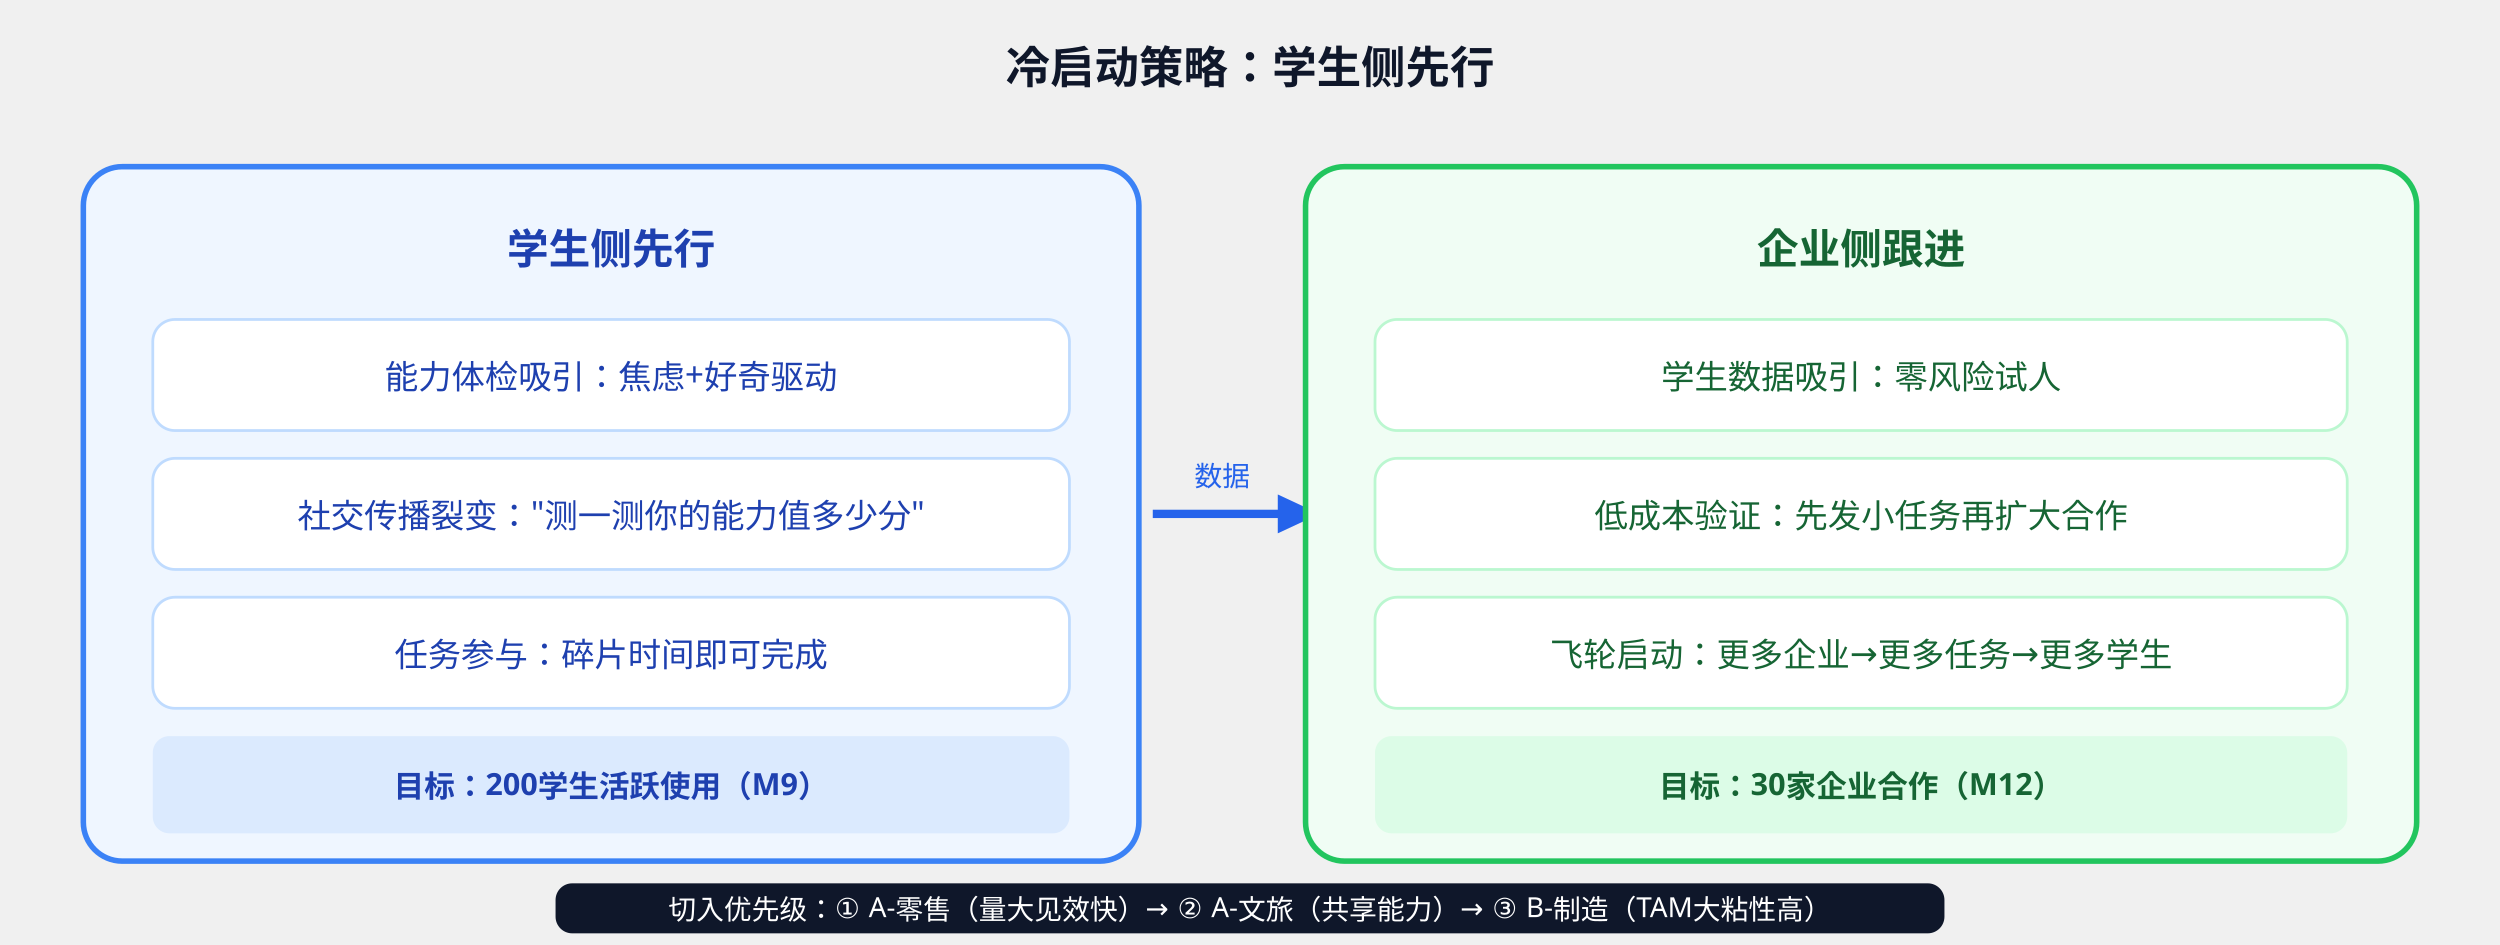
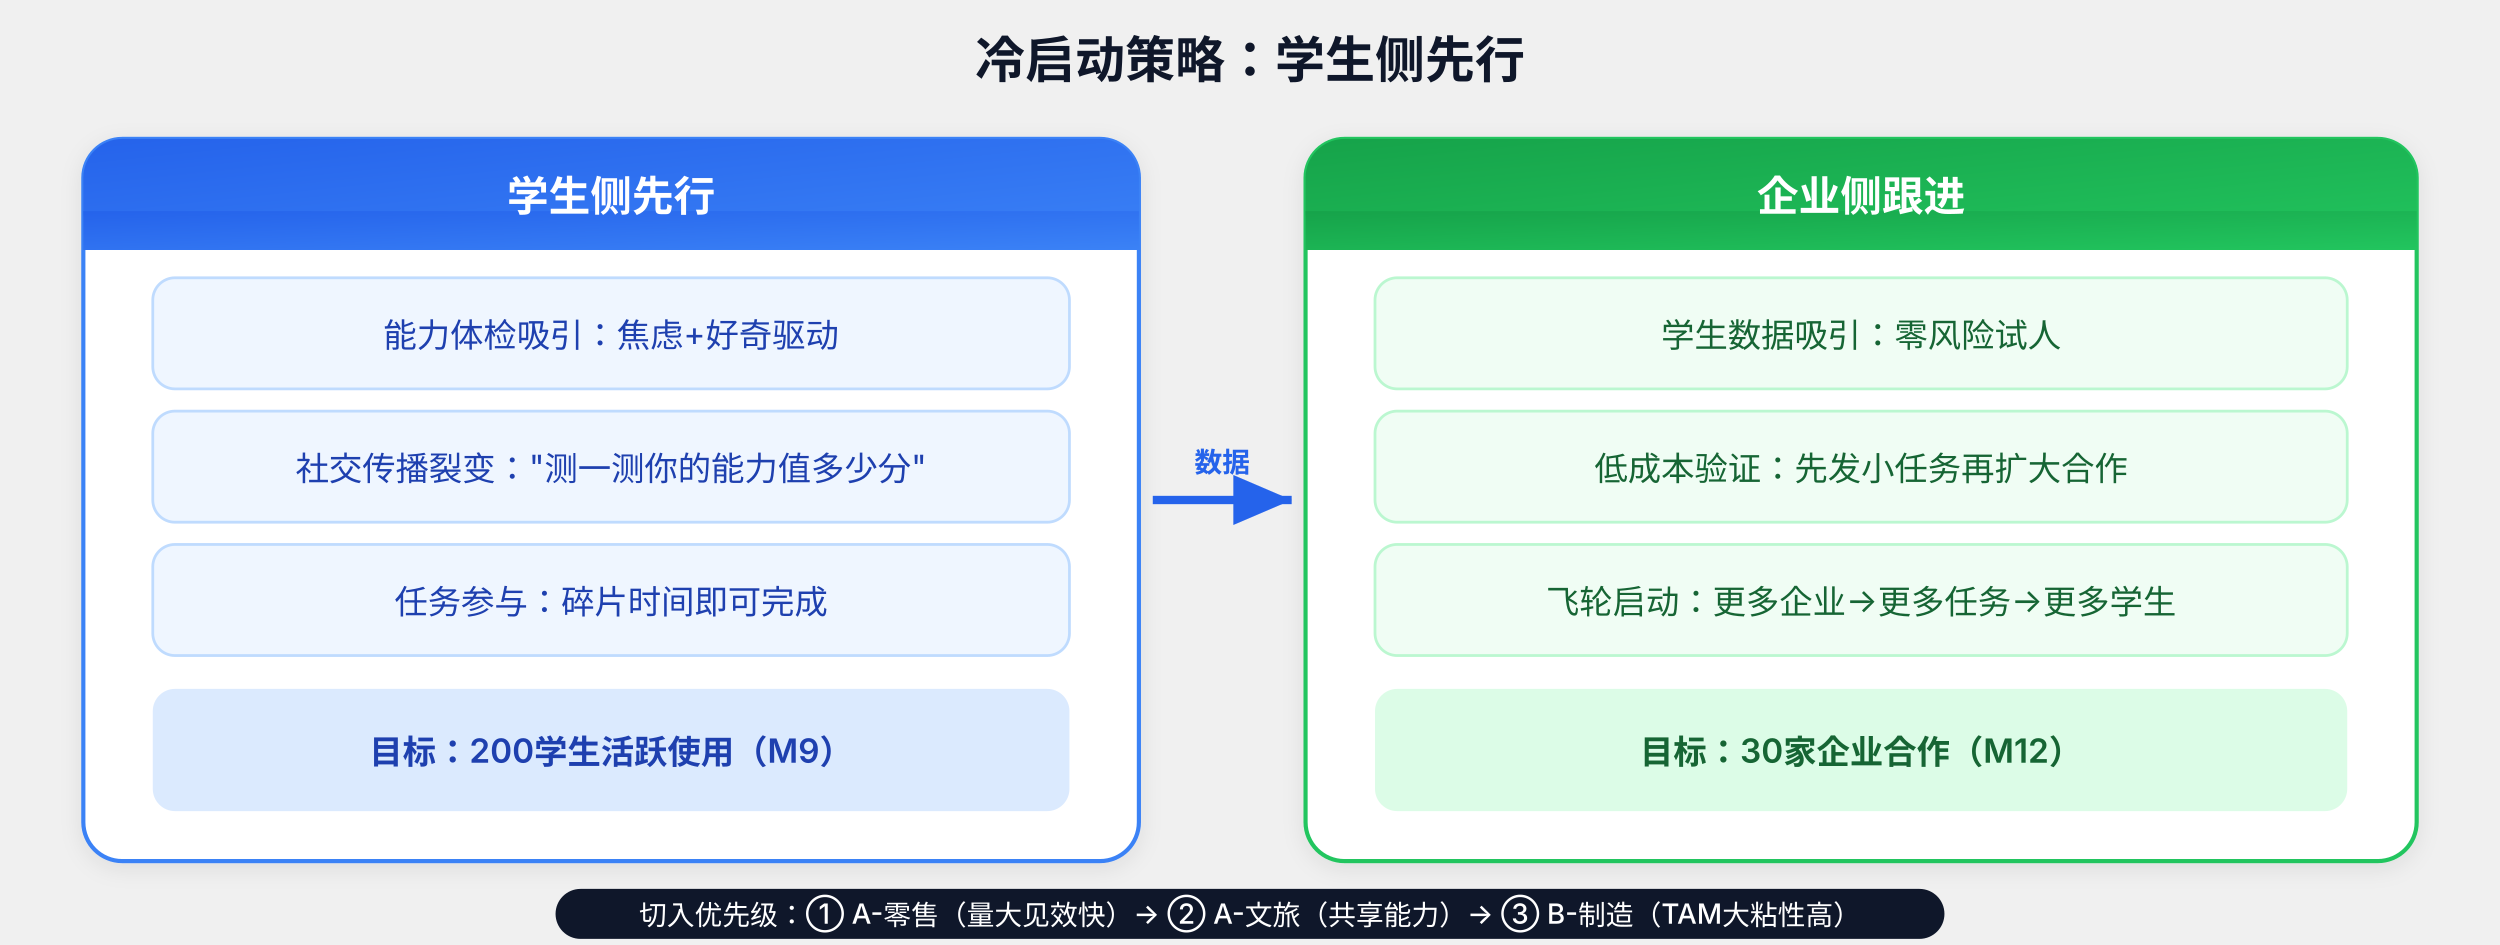
<svg xmlns="http://www.w3.org/2000/svg" width="900" height="340" viewBox="0 0 900 340">
-   <text x="450" y="30" text-anchor="middle" fill="#0f172a" font-family="sans-serif" font-size="16" font-weight="700">冷启动策略：学生侧先行</text>
-   <rect x="30" y="60" width="380" height="250" rx="14" fill="#eff6ff" stroke="#3b82f6" stroke-width="2" />
-   <text x="220" y="95" text-anchor="middle" fill="#1e40af" font-family="sans-serif" font-size="15" font-weight="700">学生侧先行</text>
-   <rect x="55" y="115" width="330" height="40" rx="8" fill="#fff" stroke="#bfdbfe" />
-   <text x="220" y="140" text-anchor="middle" fill="#1e40af" font-family="sans-serif" font-size="12">能力体检吸引：焦虑+好奇驱动</text>
-   <rect x="55" y="165" width="330" height="40" rx="8" fill="#fff" stroke="#bfdbfe" />
-   <text x="220" y="190" text-anchor="middle" fill="#1e40af" font-family="sans-serif" font-size="12">社交传播裂变："测一测你的能力值多少分"</text>
-   <rect x="55" y="215" width="330" height="40" rx="8" fill="#fff" stroke="#bfdbfe" />
-   <text x="220" y="240" text-anchor="middle" fill="#1e40af" font-family="sans-serif" font-size="12">任务参与：碎片时间即可完成</text>
-   <rect x="55" y="265" width="330" height="35" rx="6" fill="#dbeafe" />
-   <text x="220" y="287" text-anchor="middle" fill="#1e40af" font-family="sans-serif" font-size="11" font-weight="600">目标：200学生活跃使用（M9）</text>
-   <path d="M415 185 L465 185" stroke="#2563eb" stroke-width="3" />
-   <polygon points="460,178 475,185 460,192" fill="#2563eb" />
-   <text x="440" y="175" text-anchor="middle" fill="#2563eb" font-family="sans-serif" font-size="10">数据</text>
-   <rect x="470" y="60" width="400" height="250" rx="14" fill="#f0fdf4" stroke="#22c55e" stroke-width="2" />
-   <text x="670" y="95" text-anchor="middle" fill="#166534" font-family="sans-serif" font-size="15" font-weight="700">企业侧跟进</text>
-   <rect x="495" y="115" width="350" height="40" rx="8" fill="#fff" stroke="#bbf7d0" />
-   <text x="670" y="140" text-anchor="middle" fill="#166534" font-family="sans-serif" font-size="12">学生数据吸引：零风险试人</text>
-   <rect x="495" y="165" width="350" height="40" rx="8" fill="#fff" stroke="#bbf7d0" />
-   <text x="670" y="190" text-anchor="middle" fill="#166534" font-family="sans-serif" font-size="12">低成本验证：先发小任务再扩大合作</text>
-   <rect x="495" y="215" width="350" height="40" rx="8" fill="#fff" stroke="#bbf7d0" />
-   <text x="670" y="240" text-anchor="middle" fill="#166534" font-family="sans-serif" font-size="12">飞轮启动：更多企业→更多任务→更多学生</text>
-   <rect x="495" y="265" width="350" height="35" rx="6" fill="#dcfce7" />
-   <text x="670" y="287" text-anchor="middle" fill="#166534" font-family="sans-serif" font-size="11" font-weight="600">目标：30家企业合作（M12）</text>
-   <rect x="200" y="318" width="500" height="18" rx="6" fill="#0f172a" />
-   <text x="450" y="331" text-anchor="middle" fill="#fff" font-family="sans-serif" font-size="10">切入优先级：① A-零售（量大见效快）→ ② A-文旅（共享能力）→ ③ B-制造（TAM大粘性高）</text>
+   <defs>
+     <filter id="shadow" x="-4%" y="-4%" width="108%" height="112%">
+       <feDropShadow dx="0" dy="2" stdDeviation="4" flood-color="#0f172a" flood-opacity="0.08" />
+     </filter>
+     <filter id="shadowLg" x="-4%" y="-4%" width="108%" height="116%">
+       <feDropShadow dx="0" dy="4" stdDeviation="8" flood-color="#0f172a" flood-opacity="0.12" />
+     </filter>
+     <linearGradient id="gBlue" x1="0%" y1="0%" x2="100%" y2="100%">
+       <stop offset="0%" stop-color="#2563eb" />
+       <stop offset="100%" stop-color="#3b82f6" />
+     </linearGradient>
+     <linearGradient id="gGreen" x1="0%" y1="0%" x2="100%" y2="100%">
+       <stop offset="0%" stop-color="#16a34a" />
+       <stop offset="100%" stop-color="#22c55e" />
+     </linearGradient>
+     <linearGradient id="gAmber" x1="0%" y1="0%" x2="100%" y2="100%">
+       <stop offset="0%" stop-color="#d97706" />
+       <stop offset="100%" stop-color="#f59e0b" />
+     </linearGradient>
+     <linearGradient id="gViolet" x1="0%" y1="0%" x2="100%" y2="100%">
+       <stop offset="0%" stop-color="#7c3aed" />
+       <stop offset="100%" stop-color="#8b5cf6" />
+     </linearGradient>
+     <linearGradient id="gTeal" x1="0%" y1="0%" x2="100%" y2="100%">
+       <stop offset="0%" stop-color="#0d9488" />
+       <stop offset="100%" stop-color="#14b8a6" />
+     </linearGradient>
+     <linearGradient id="gDark" x1="0%" y1="0%" x2="100%" y2="100%">
+       <stop offset="0%" stop-color="#0f172a" />
+       <stop offset="50%" stop-color="#1e3a5f" />
+       <stop offset="100%" stop-color="#2563eb" />
+     </linearGradient>
+     <linearGradient id="gLine" x1="0%" y1="0%" x2="100%" y2="0%">
+       <stop offset="0%" stop-color="#94a3b8" />
+       <stop offset="100%" stop-color="#22c55e" />
+     </linearGradient>
+     <marker id="arrowB" markerWidth="8" markerHeight="8" refX="7" refY="3" orient="auto">
+       <path d="M0,0 L0,6 L7,3 z" fill="#2563eb" />
+     </marker>
+     <marker id="arrowG" markerWidth="8" markerHeight="8" refX="7" refY="3" orient="auto">
+       <path d="M0,0 L0,6 L7,3 z" fill="#22c55e" />
+     </marker>
+     <marker id="arrowV" markerWidth="8" markerHeight="8" refX="7" refY="3" orient="auto">
+       <path d="M0,0 L0,6 L7,3 z" fill="#7c3aed" />
+     </marker>
+     <marker id="arrowS" markerWidth="8" markerHeight="8" refX="7" refY="3" orient="auto">
+       <path d="M0,0 L0,6 L7,3 z" fill="#64748b" />
+     </marker>
+     <marker id="arrowA" markerWidth="8" markerHeight="8" refX="7" refY="3" orient="auto">
+       <path d="M0,0 L0,6 L7,3 z" fill="#d97706" />
+     </marker>
+   </defs>
+   <text x="450" y="28" text-anchor="middle" fill="#0f172a" font-family="system-ui,-apple-system,BlinkMacSystemFont,Segoe UI,sans-serif" font-size="18" font-weight="700">冷启动策略：学生侧先行</text>
+   <rect x="30" y="50" width="380" height="260" rx="14" fill="#ffffff" stroke="#3b82f6" stroke-width="1.5" filter="url(#shadow)" />
+   <rect x="30" y="50" width="380" height="40" rx="14" fill="url(#gBlue)" />
+   <rect x="30" y="76" width="380" height="14" fill="url(#gBlue)" />
+   <text x="220" y="76" text-anchor="middle" fill="#ffffff" font-family="system-ui,-apple-system,BlinkMacSystemFont,Segoe UI,sans-serif" font-size="15" font-weight="700">学生侧先行</text>
+   <rect x="55" y="100" width="330" height="40" rx="8" fill="#eff6ff" stroke="#bfdbfe" stroke-width="1" />
+   <text x="220" y="125" text-anchor="middle" fill="#1e40af" font-family="system-ui,-apple-system,BlinkMacSystemFont,Segoe UI,sans-serif" font-size="12">能力体检吸引：焦虑+好奇驱动</text>
+   <rect x="55" y="148" width="330" height="40" rx="8" fill="#eff6ff" stroke="#bfdbfe" stroke-width="1" />
+   <text x="220" y="173" text-anchor="middle" fill="#1e40af" font-family="system-ui,-apple-system,BlinkMacSystemFont,Segoe UI,sans-serif" font-size="12">社交传播裂变："测一测你的能力值多少分"</text>
+   <rect x="55" y="196" width="330" height="40" rx="8" fill="#eff6ff" stroke="#bfdbfe" stroke-width="1" />
+   <text x="220" y="221" text-anchor="middle" fill="#1e40af" font-family="system-ui,-apple-system,BlinkMacSystemFont,Segoe UI,sans-serif" font-size="12">任务参与：碎片时间即可完成</text>
+   <rect x="55" y="248" width="330" height="44" rx="8" fill="#dbeafe" />
+   <text x="220" y="275" text-anchor="middle" fill="#1e40af" font-family="system-ui,-apple-system,BlinkMacSystemFont,Segoe UI,sans-serif" font-size="12" font-weight="600">目标：200学生活跃使用（M9）</text>
+   <line x1="415" y1="180" x2="465" y2="180" stroke="#2563eb" stroke-width="3" marker-end="url(#arrowB)" />
+   <text x="440" y="170" text-anchor="middle" fill="#2563eb" font-family="system-ui,-apple-system,BlinkMacSystemFont,Segoe UI,sans-serif" font-size="10" font-weight="600">数据</text>
+   <rect x="470" y="50" width="400" height="260" rx="14" fill="#ffffff" stroke="#22c55e" stroke-width="1.5" filter="url(#shadow)" />
+   <rect x="470" y="50" width="400" height="40" rx="14" fill="url(#gGreen)" />
+   <rect x="470" y="76" width="400" height="14" fill="url(#gGreen)" />
+   <text x="670" y="76" text-anchor="middle" fill="#ffffff" font-family="system-ui,-apple-system,BlinkMacSystemFont,Segoe UI,sans-serif" font-size="15" font-weight="700">企业侧跟进</text>
+   <rect x="495" y="100" width="350" height="40" rx="8" fill="#f0fdf4" stroke="#bbf7d0" stroke-width="1" />
+   <text x="670" y="125" text-anchor="middle" fill="#166534" font-family="system-ui,-apple-system,BlinkMacSystemFont,Segoe UI,sans-serif" font-size="12">学生数据吸引：零风险试人</text>
+   <rect x="495" y="148" width="350" height="40" rx="8" fill="#f0fdf4" stroke="#bbf7d0" stroke-width="1" />
+   <text x="670" y="173" text-anchor="middle" fill="#166534" font-family="system-ui,-apple-system,BlinkMacSystemFont,Segoe UI,sans-serif" font-size="12">低成本验证：先发小任务再扩大合作</text>
+   <rect x="495" y="196" width="350" height="40" rx="8" fill="#f0fdf4" stroke="#bbf7d0" stroke-width="1" />
+   <text x="670" y="221" text-anchor="middle" fill="#166534" font-family="system-ui,-apple-system,BlinkMacSystemFont,Segoe UI,sans-serif" font-size="12">飞轮启动：更多企业→更多任务→更多学生</text>
+   <rect x="495" y="248" width="350" height="44" rx="8" fill="#dcfce7" />
+   <text x="670" y="275" text-anchor="middle" fill="#166534" font-family="system-ui,-apple-system,BlinkMacSystemFont,Segoe UI,sans-serif" font-size="12" font-weight="600">目标：30家企业合作（M12）</text>
+   <rect x="200" y="320" width="500" height="18" rx="9" fill="#0f172a" />
+   <text x="450" y="333" text-anchor="middle" fill="#ffffff" font-family="system-ui,-apple-system,BlinkMacSystemFont,Segoe UI,sans-serif" font-size="10" font-weight="500">切入优先级：① A-零售（量大见效快）→ ② A-文旅（共享能力）→ ③ B-制造（TAM大粘性高）</text>
</svg>
